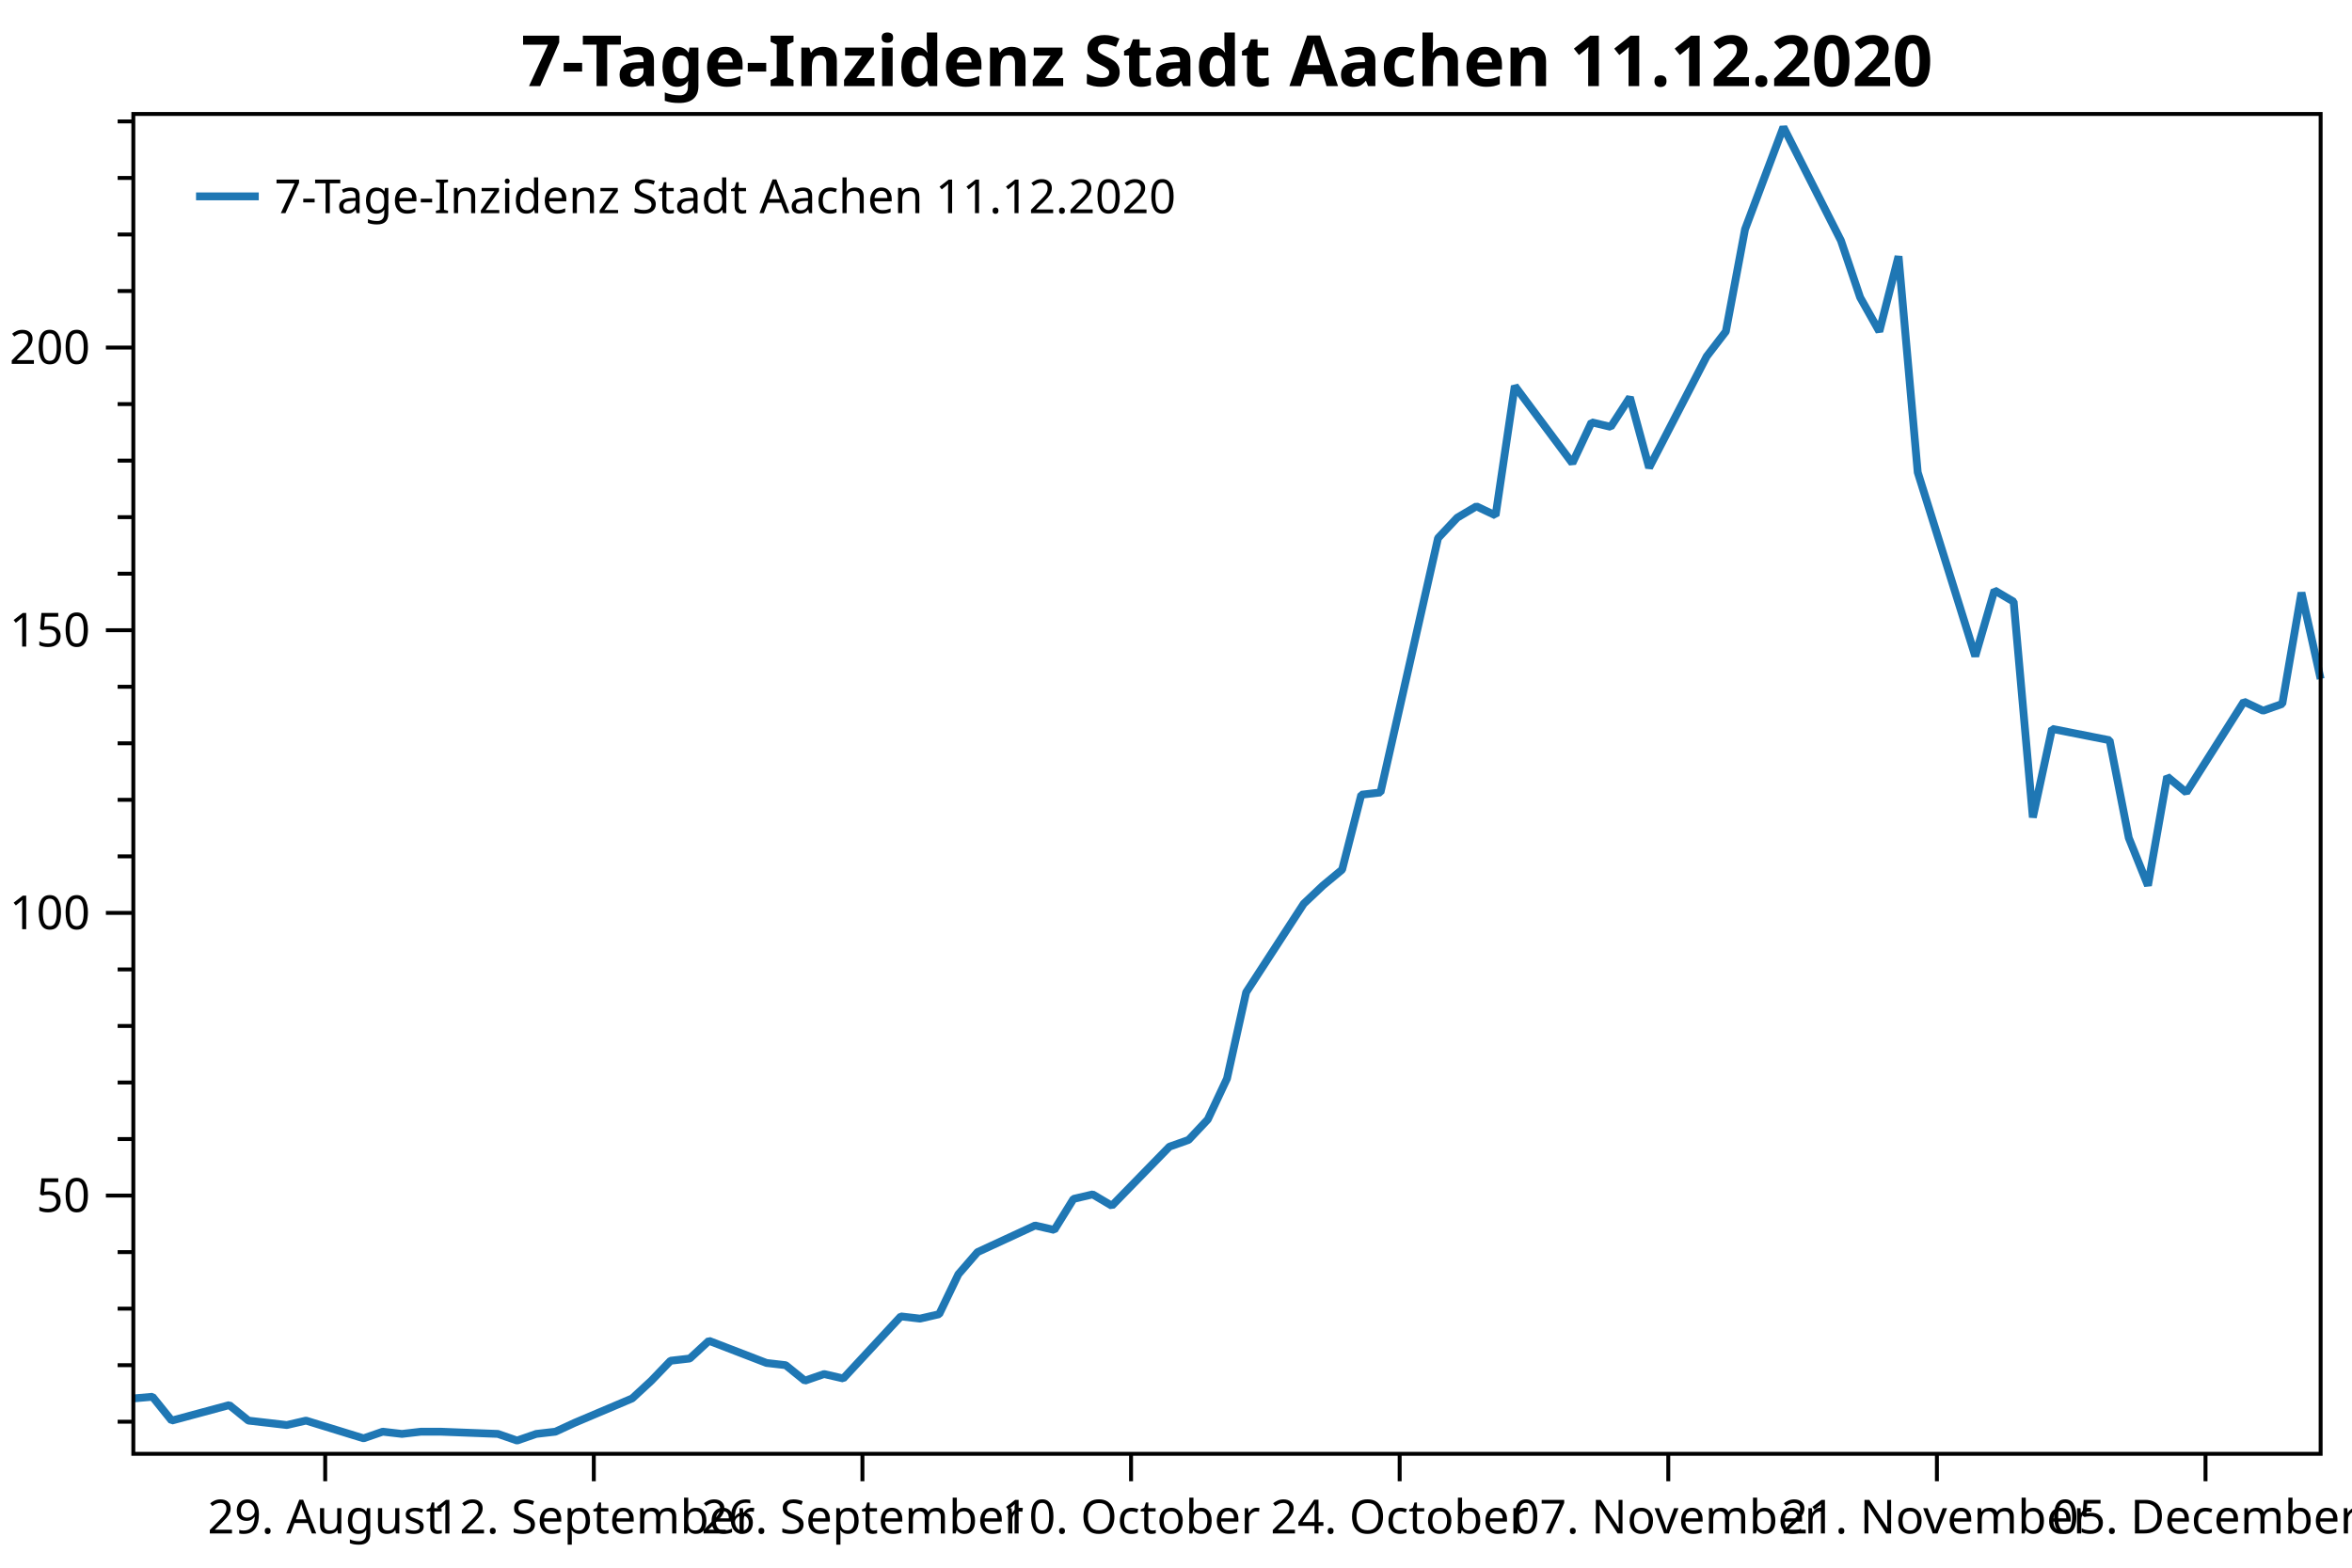
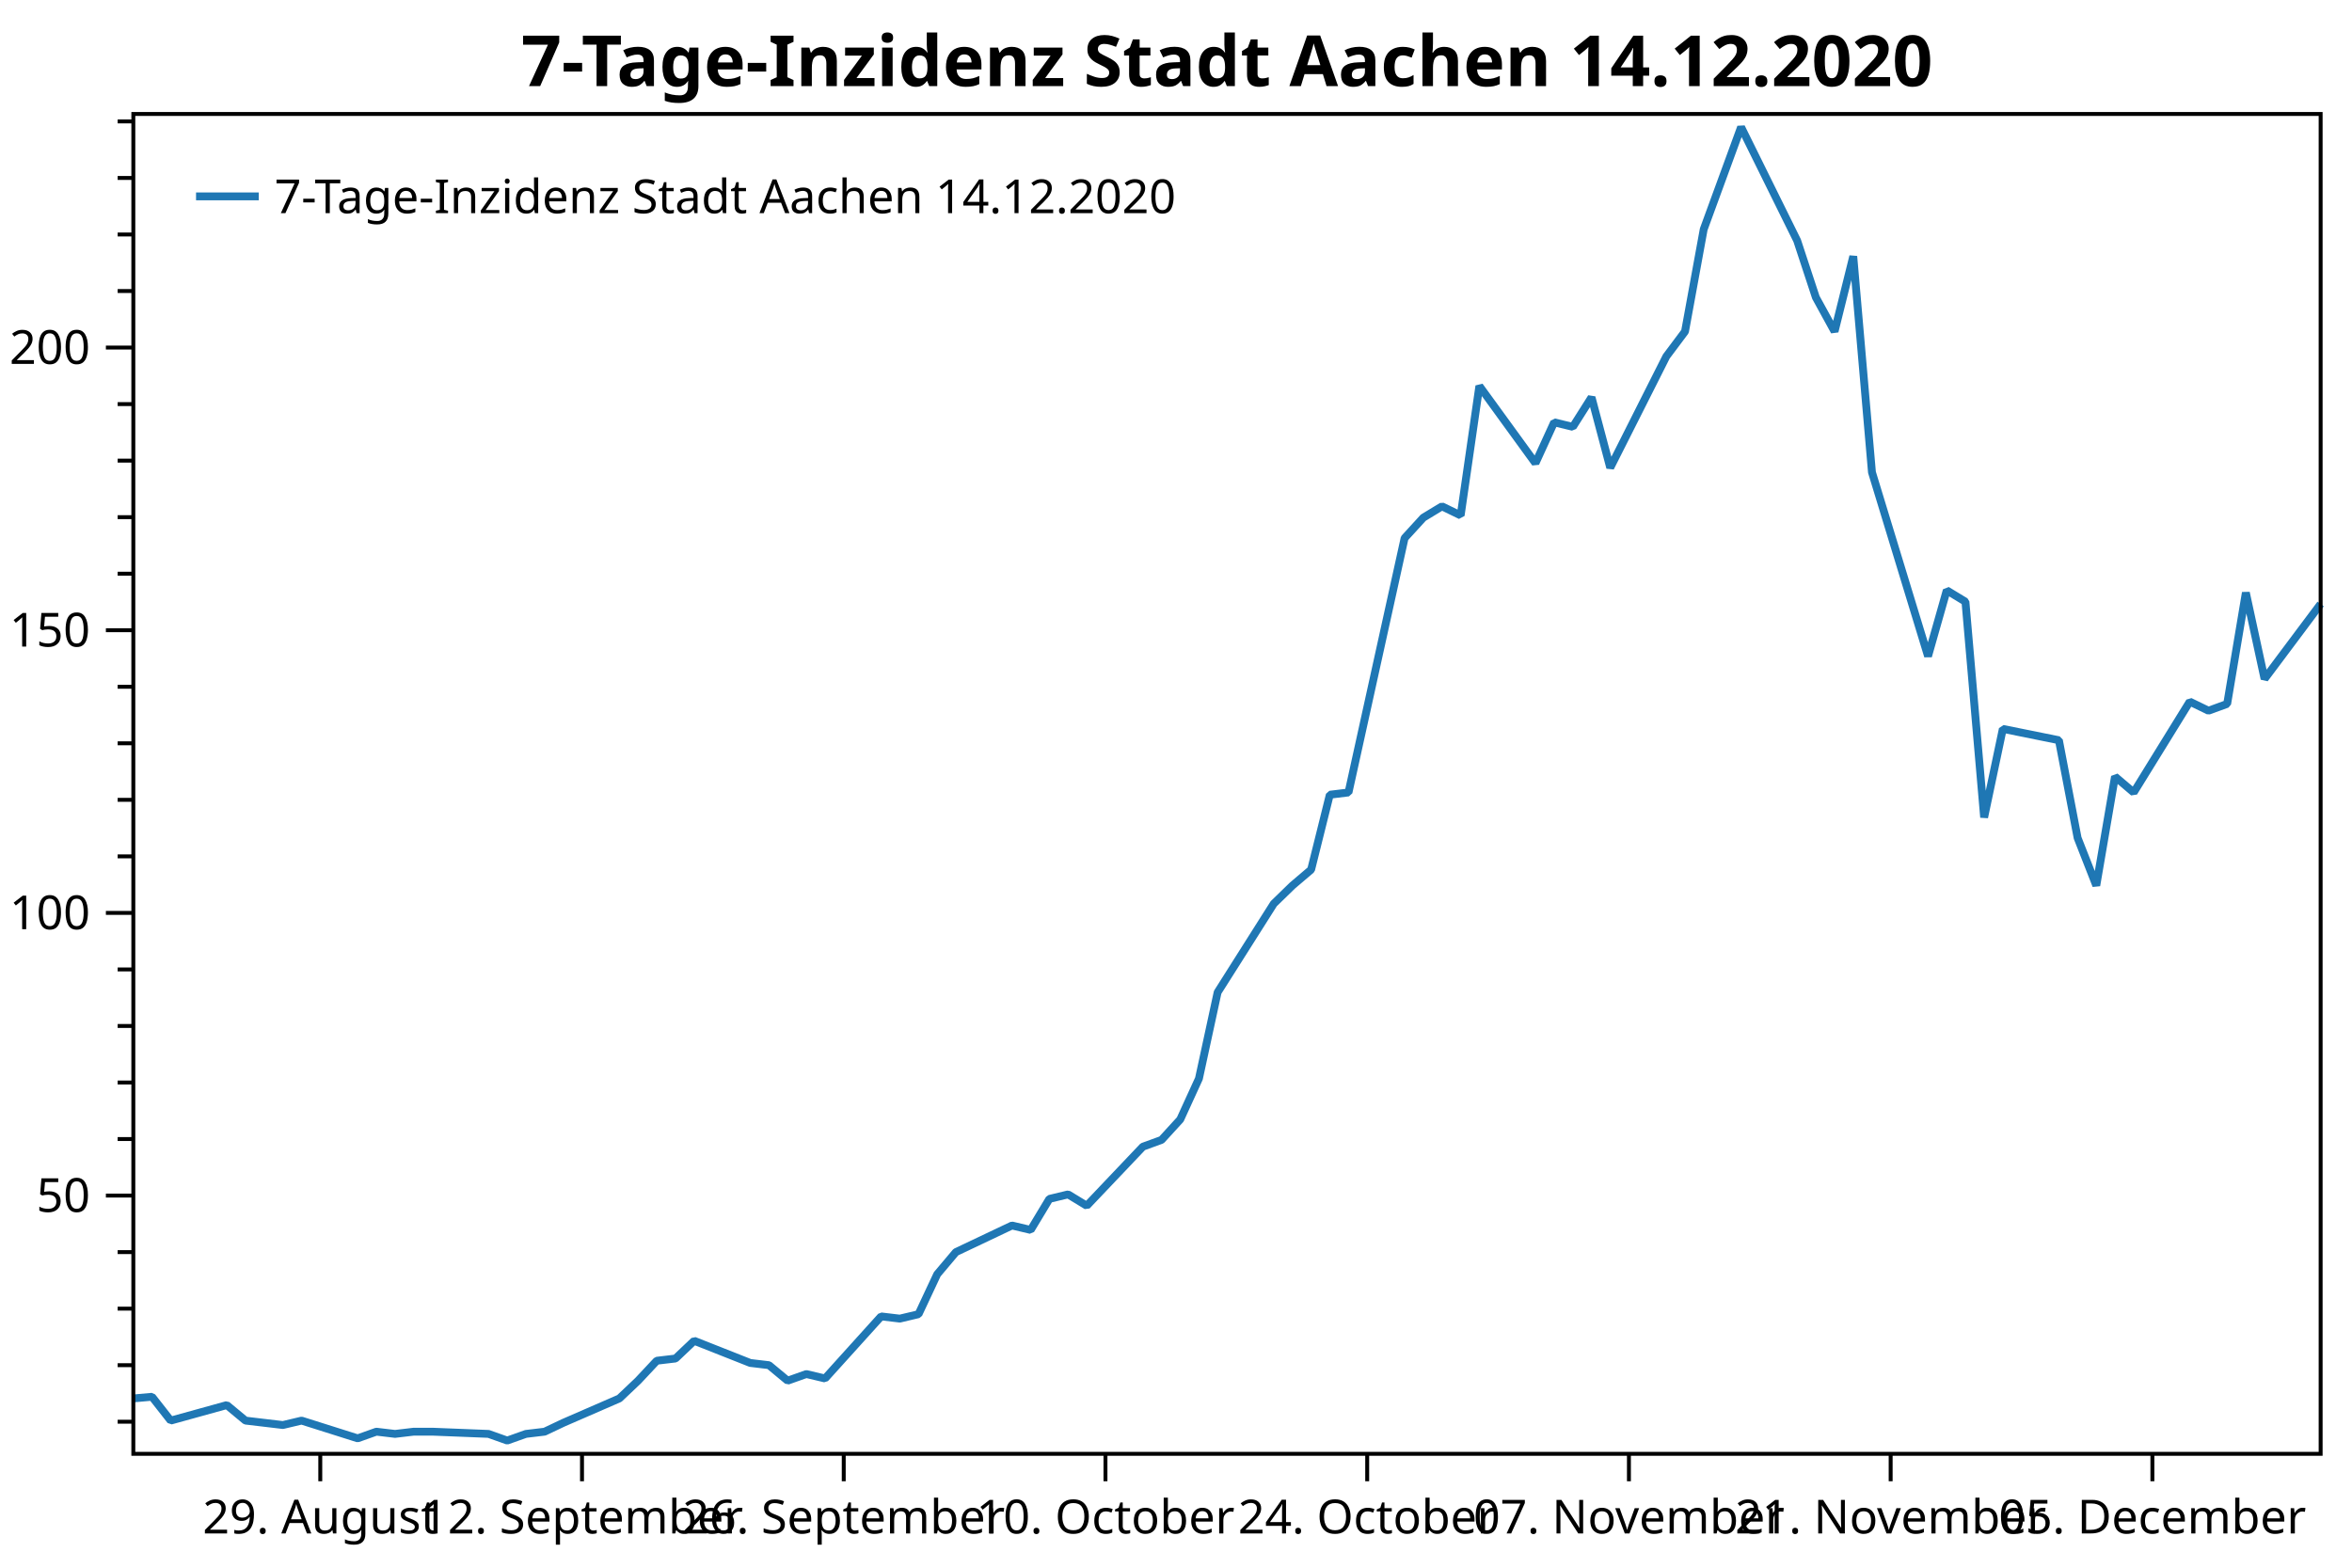
<svg xmlns="http://www.w3.org/2000/svg" width="600" height="400" version="1.1">
  <rect x="0" y="0" width="600" height="400" style="fill:rgb(255,255,255);stroke:none;" />
  <polyline points="34.012,362.754 30.012,362.754" style="fill:none;stroke:black;stroke-width:1" />
  <polyline points="34.012,348.329 30.012,348.329" style="fill:none;stroke:black;stroke-width:1" />
  <polyline points="34.012,333.904 30.012,333.904" style="fill:none;stroke:black;stroke-width:1" />
  <polyline points="34.012,319.479 30.012,319.479" style="fill:none;stroke:black;stroke-width:1" />
  <polyline points="34.012,290.629 30.012,290.629" style="fill:none;stroke:black;stroke-width:1" />
  <polyline points="34.012,276.204 30.012,276.204" style="fill:none;stroke:black;stroke-width:1" />
  <polyline points="34.012,261.779 30.012,261.779" style="fill:none;stroke:black;stroke-width:1" />
  <polyline points="34.012,247.354 30.012,247.354" style="fill:none;stroke:black;stroke-width:1" />
  <polyline points="34.012,218.504 30.012,218.504" style="fill:none;stroke:black;stroke-width:1" />
  <polyline points="34.012,204.079 30.012,204.079" style="fill:none;stroke:black;stroke-width:1" />
  <polyline points="34.012,189.654 30.012,189.654" style="fill:none;stroke:black;stroke-width:1" />
  <polyline points="34.012,175.23 30.012,175.23" style="fill:none;stroke:black;stroke-width:1" />
  <polyline points="34.012,146.38 30.012,146.38" style="fill:none;stroke:black;stroke-width:1" />
  <polyline points="34.012,131.955 30.012,131.955" style="fill:none;stroke:black;stroke-width:1" />
  <polyline points="34.012,117.53 30.012,117.53" style="fill:none;stroke:black;stroke-width:1" />
  <polyline points="34.012,103.105 30.012,103.105" style="fill:none;stroke:black;stroke-width:1" />
  <polyline points="34.012,74.255 30.012,74.255" style="fill:none;stroke:black;stroke-width:1" />
  <polyline points="34.012,59.83 30.012,59.83" style="fill:none;stroke:black;stroke-width:1" />
  <polyline points="34.012,45.405 30.012,45.405" style="fill:none;stroke:black;stroke-width:1" />
  <polyline points="34.012,30.98 30.012,30.98" style="fill:none;stroke:black;stroke-width:1" />
  <text dominant-baseline="middle" text-anchor="end" transform="translate(23.012,305.0541)" font-family="Segoe UI" font-size="12" font-weight="400" fill="black">50</text>
  <text dominant-baseline="middle" text-anchor="end" transform="translate(23.012,232.9293)" font-family="Segoe UI" font-size="12" font-weight="400" fill="black">100</text>
  <text dominant-baseline="middle" text-anchor="end" transform="translate(23.012,160.8045)" font-family="Segoe UI" font-size="12" font-weight="400" fill="black">150</text>
  <text dominant-baseline="middle" text-anchor="end" transform="translate(23.012,88.6798)" font-family="Segoe UI" font-size="12" font-weight="400" fill="black">200</text>
  <polyline points="34.012,305.054 27.012,305.054" style="fill:none;stroke:black;stroke-width:1" />
  <polyline points="34.012,232.929 27.012,232.929" style="fill:none;stroke:black;stroke-width:1" />
  <polyline points="34.012,160.804 27.012,160.804" style="fill:none;stroke:black;stroke-width:1" />
  <polyline points="34.012,88.68 27.012,88.68" style="fill:none;stroke:black;stroke-width:1" />
-   <text dominant-baseline="hanging" text-anchor="middle" transform="translate(82.9583,381.947)" font-family="Segoe UI" font-size="12" font-weight="400" fill="black">29. August</text>
-   <text dominant-baseline="hanging" text-anchor="middle" transform="translate(151.4832,381.947)" font-family="Segoe UI" font-size="12" font-weight="400" fill="black">12. September</text>
-   <text dominant-baseline="hanging" text-anchor="middle" transform="translate(220.008,381.947)" font-family="Segoe UI" font-size="12" font-weight="400" fill="black">26. September</text>
-   <text dominant-baseline="hanging" text-anchor="middle" transform="translate(288.5328,381.947)" font-family="Segoe UI" font-size="12" font-weight="400" fill="black">10. October</text>
-   <text dominant-baseline="hanging" text-anchor="middle" transform="translate(357.0577,381.947)" font-family="Segoe UI" font-size="12" font-weight="400" fill="black">24. October</text>
-   <text dominant-baseline="hanging" text-anchor="middle" transform="translate(425.5825,381.947)" font-family="Segoe UI" font-size="12" font-weight="400" fill="black">07. November</text>
-   <text dominant-baseline="hanging" text-anchor="middle" transform="translate(494.1074,381.947)" font-family="Segoe UI" font-size="12" font-weight="400" fill="black">21. November</text>
-   <text dominant-baseline="hanging" text-anchor="middle" transform="translate(562.6322,381.947)" font-family="Segoe UI" font-size="12" font-weight="400" fill="black">05. December</text>
-   <polyline points="82.958,370.947 82.958,377.947" style="fill:none;stroke:black;stroke-width:1" />
-   <polyline points="151.483,370.947 151.483,377.947" style="fill:none;stroke:black;stroke-width:1" />
-   <polyline points="220.008,370.947 220.008,377.947" style="fill:none;stroke:black;stroke-width:1" />
-   <polyline points="288.533,370.947 288.533,377.947" style="fill:none;stroke:black;stroke-width:1" />
-   <polyline points="357.058,370.947 357.058,377.947" style="fill:none;stroke:black;stroke-width:1" />
-   <polyline points="425.582,370.947 425.582,377.947" style="fill:none;stroke:black;stroke-width:1" />
-   <polyline points="494.107,370.947 494.107,377.947" style="fill:none;stroke:black;stroke-width:1" />
-   <polyline points="562.632,370.947 562.632,377.947" style="fill:none;stroke:black;stroke-width:1" />
-   <polyline points="34.012,356.814 38.907,356.39 43.801,362.471 58.485,358.511 63.38,362.471 68.274,363.037 73.169,363.602 78.064,362.471 92.748,366.997 97.642,365.299 102.537,365.865 107.431,365.299 112.326,365.299 127.01,365.865 131.905,367.562 136.799,365.865 141.694,365.299 146.589,363.037 161.272,356.814 166.167,352.289 171.062,347.197 175.956,346.632 180.851,342.106 195.535,347.763 200.429,348.329 205.324,352.289 210.219,350.592 215.113,351.723 229.797,335.884 234.692,336.45 239.587,335.318 244.481,325.136 249.376,319.479 264.06,312.691 268.954,313.822 273.849,305.903 278.744,304.753 283.638,307.65 298.322,292.585 303.217,290.847 308.111,285.632 313.006,275.203 317.901,253.185 332.584,230.589 337.479,225.953 342.374,221.897 347.268,202.777 352.163,202.197 366.847,137.304 371.742,132.089 376.636,129.192 381.531,131.51 386.425,98.483 401.109,118.183 406.004,107.754 410.899,108.913 415.793,101.38 420.688,119.342 435.372,90.951 440.266,84.578 445.161,58.504 454.95,32.431 469.634,61.401 474.529,75.886 479.423,84.578 484.318,65.385 489.213,120.501 503.897,167.433 508.791,150.63 513.686,153.527 518.581,208.571 523.475,185.974 538.159,188.871 543.054,213.786 547.948,225.953 552.843,198.142 557.738,202.197 572.422,179.021 577.316,181.339 582.211,179.601 587.105,151.209 592,173.227" style="fill:none;stroke:rgb(31,119,180);stroke-width:2;stroke-linejoin:bevel" />
-   <text dominant-baseline="hanging" text-anchor="middle" transform="translate(313.006,8)" font-family="Segoe UI" font-size="18" font-weight="700" fill="black">7-Tage-Inzidenz Stadt Aachen 11.12.2020</text>
+   <text dominant-baseline="hanging" text-anchor="middle" transform="translate(81.7033,381.947)" font-family="Segoe UI" font-size="12" font-weight="400" fill="black">29. August</text>
+   <text dominant-baseline="hanging" text-anchor="middle" transform="translate(148.4711,381.947)" font-family="Segoe UI" font-size="12" font-weight="400" fill="black">12. September</text>
+   <text dominant-baseline="hanging" text-anchor="middle" transform="translate(215.2389,381.947)" font-family="Segoe UI" font-size="12" font-weight="400" fill="black">26. September</text>
+   <text dominant-baseline="hanging" text-anchor="middle" transform="translate(282.0067,381.947)" font-family="Segoe UI" font-size="12" font-weight="400" fill="black">10. October</text>
+   <text dominant-baseline="hanging" text-anchor="middle" transform="translate(348.7745,381.947)" font-family="Segoe UI" font-size="12" font-weight="400" fill="black">24. October</text>
+   <text dominant-baseline="hanging" text-anchor="middle" transform="translate(415.5423,381.947)" font-family="Segoe UI" font-size="12" font-weight="400" fill="black">07. November</text>
+   <text dominant-baseline="hanging" text-anchor="middle" transform="translate(482.3101,381.947)" font-family="Segoe UI" font-size="12" font-weight="400" fill="black">21. November</text>
+   <text dominant-baseline="hanging" text-anchor="middle" transform="translate(549.0778,381.947)" font-family="Segoe UI" font-size="12" font-weight="400" fill="black">05. December</text>
+   <polyline points="81.703,370.947 81.703,377.947" style="fill:none;stroke:black;stroke-width:1" />
+   <polyline points="148.471,370.947 148.471,377.947" style="fill:none;stroke:black;stroke-width:1" />
+   <polyline points="215.239,370.947 215.239,377.947" style="fill:none;stroke:black;stroke-width:1" />
+   <polyline points="282.007,370.947 282.007,377.947" style="fill:none;stroke:black;stroke-width:1" />
+   <polyline points="348.774,370.947 348.774,377.947" style="fill:none;stroke:black;stroke-width:1" />
+   <polyline points="415.542,370.947 415.542,377.947" style="fill:none;stroke:black;stroke-width:1" />
+   <polyline points="482.31,370.947 482.31,377.947" style="fill:none;stroke:black;stroke-width:1" />
+   <polyline points="549.078,370.947 549.078,377.947" style="fill:none;stroke:black;stroke-width:1" />
+   <polyline points="34.012,356.814 38.781,356.39 43.55,362.471 57.858,358.511 62.627,362.471 67.396,363.037 72.165,363.602 76.934,362.471 91.242,366.997 96.011,365.299 100.78,365.865 105.549,365.299 110.318,365.299 124.625,365.865 129.395,367.562 134.164,365.865 138.933,365.299 143.702,363.037 158.009,356.814 162.779,352.289 167.548,347.197 172.317,346.632 177.086,342.106 191.393,347.763 196.162,348.329 200.931,352.289 205.701,350.592 210.47,351.723 224.777,335.884 229.546,336.45 234.315,335.318 239.084,325.136 243.854,319.479 258.161,312.691 262.93,313.822 267.699,305.903 272.468,304.753 277.238,307.65 291.545,292.585 296.314,290.847 301.083,285.632 305.852,275.203 310.621,253.185 324.929,230.589 329.698,225.953 334.467,221.897 339.236,202.777 344.005,202.197 358.313,137.304 363.082,132.089 367.851,129.192 372.62,131.51 377.389,98.483 391.697,118.183 396.466,107.754 401.235,108.913 406.004,101.38 410.773,119.342 425.08,90.951 429.85,84.578 434.619,58.504 444.157,32.431 458.464,61.401 463.233,75.886 468.003,84.578 472.772,65.385 477.541,120.501 491.848,167.433 496.617,150.63 501.387,153.527 506.156,208.571 510.925,185.974 525.232,188.871 530.001,213.786 534.77,225.953 539.54,198.142 544.309,202.197 558.616,179.021 563.385,181.339 568.154,179.601 572.923,151.209 577.693,173.227 592,154.107" style="fill:none;stroke:rgb(31,119,180);stroke-width:2;stroke-linejoin:bevel" />
+   <text dominant-baseline="hanging" text-anchor="middle" transform="translate(313.006,8)" font-family="Segoe UI" font-size="18" font-weight="700" fill="black">7-Tage-Inzidenz Stadt Aachen 14.12.2020</text>
  <polygon points="34.012,29.079 592,29.079 592,370.947 34.012,370.947" style="fill:none;stroke:black;stroke-width:1" />
  <polygon points="42.012,37.08 247.014,37.08 247.014,63.133 42.012,63.133" style="fill:none;stroke:none;" />
-   <text dominant-baseline="hanging" text-anchor="start" transform="translate(70.012,45.0795)" font-family="Segoe UI" font-size="12" font-weight="400" fill="black">7-Tage-Inzidenz Stadt Aachen 11.12.2020</text>
+   <text dominant-baseline="hanging" text-anchor="start" transform="translate(70.012,45.0795)" font-family="Segoe UI" font-size="12" font-weight="400" fill="black">7-Tage-Inzidenz Stadt Aachen 14.12.2020</text>
  <polyline points="50.012,50.106 66.012,50.106" style="fill:none;stroke:rgb(31,119,180);stroke-width:2" />
</svg>
